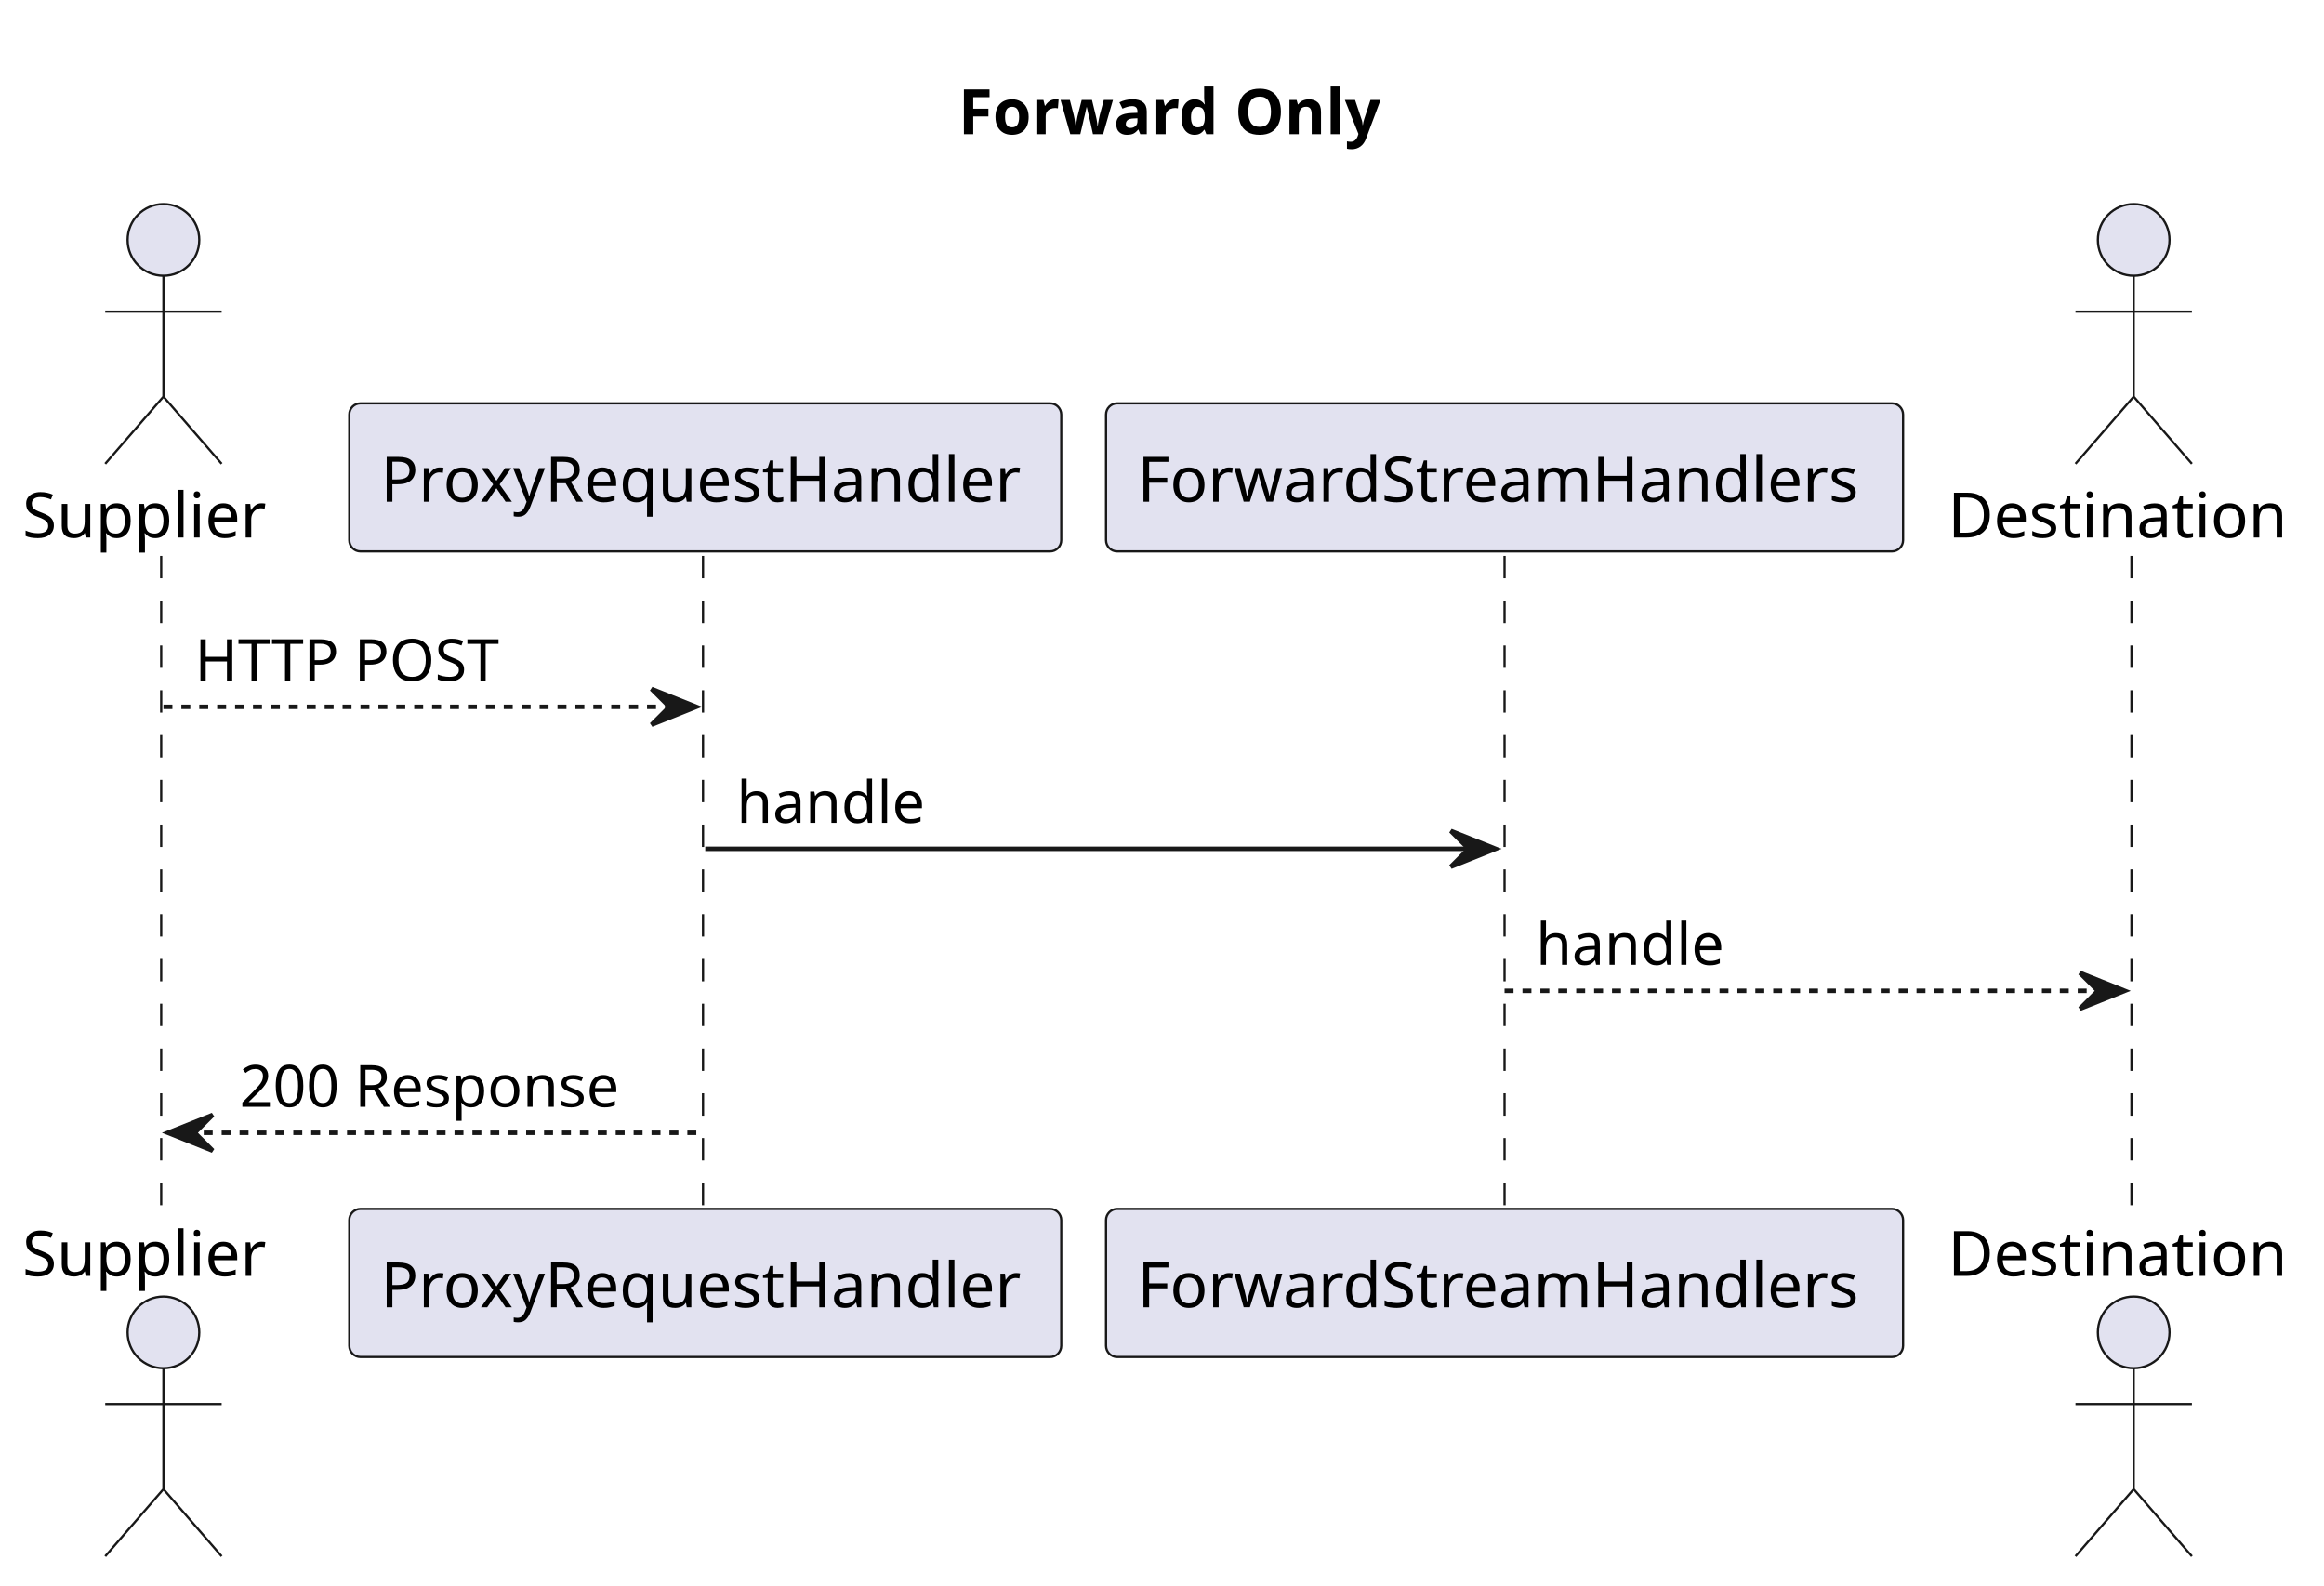
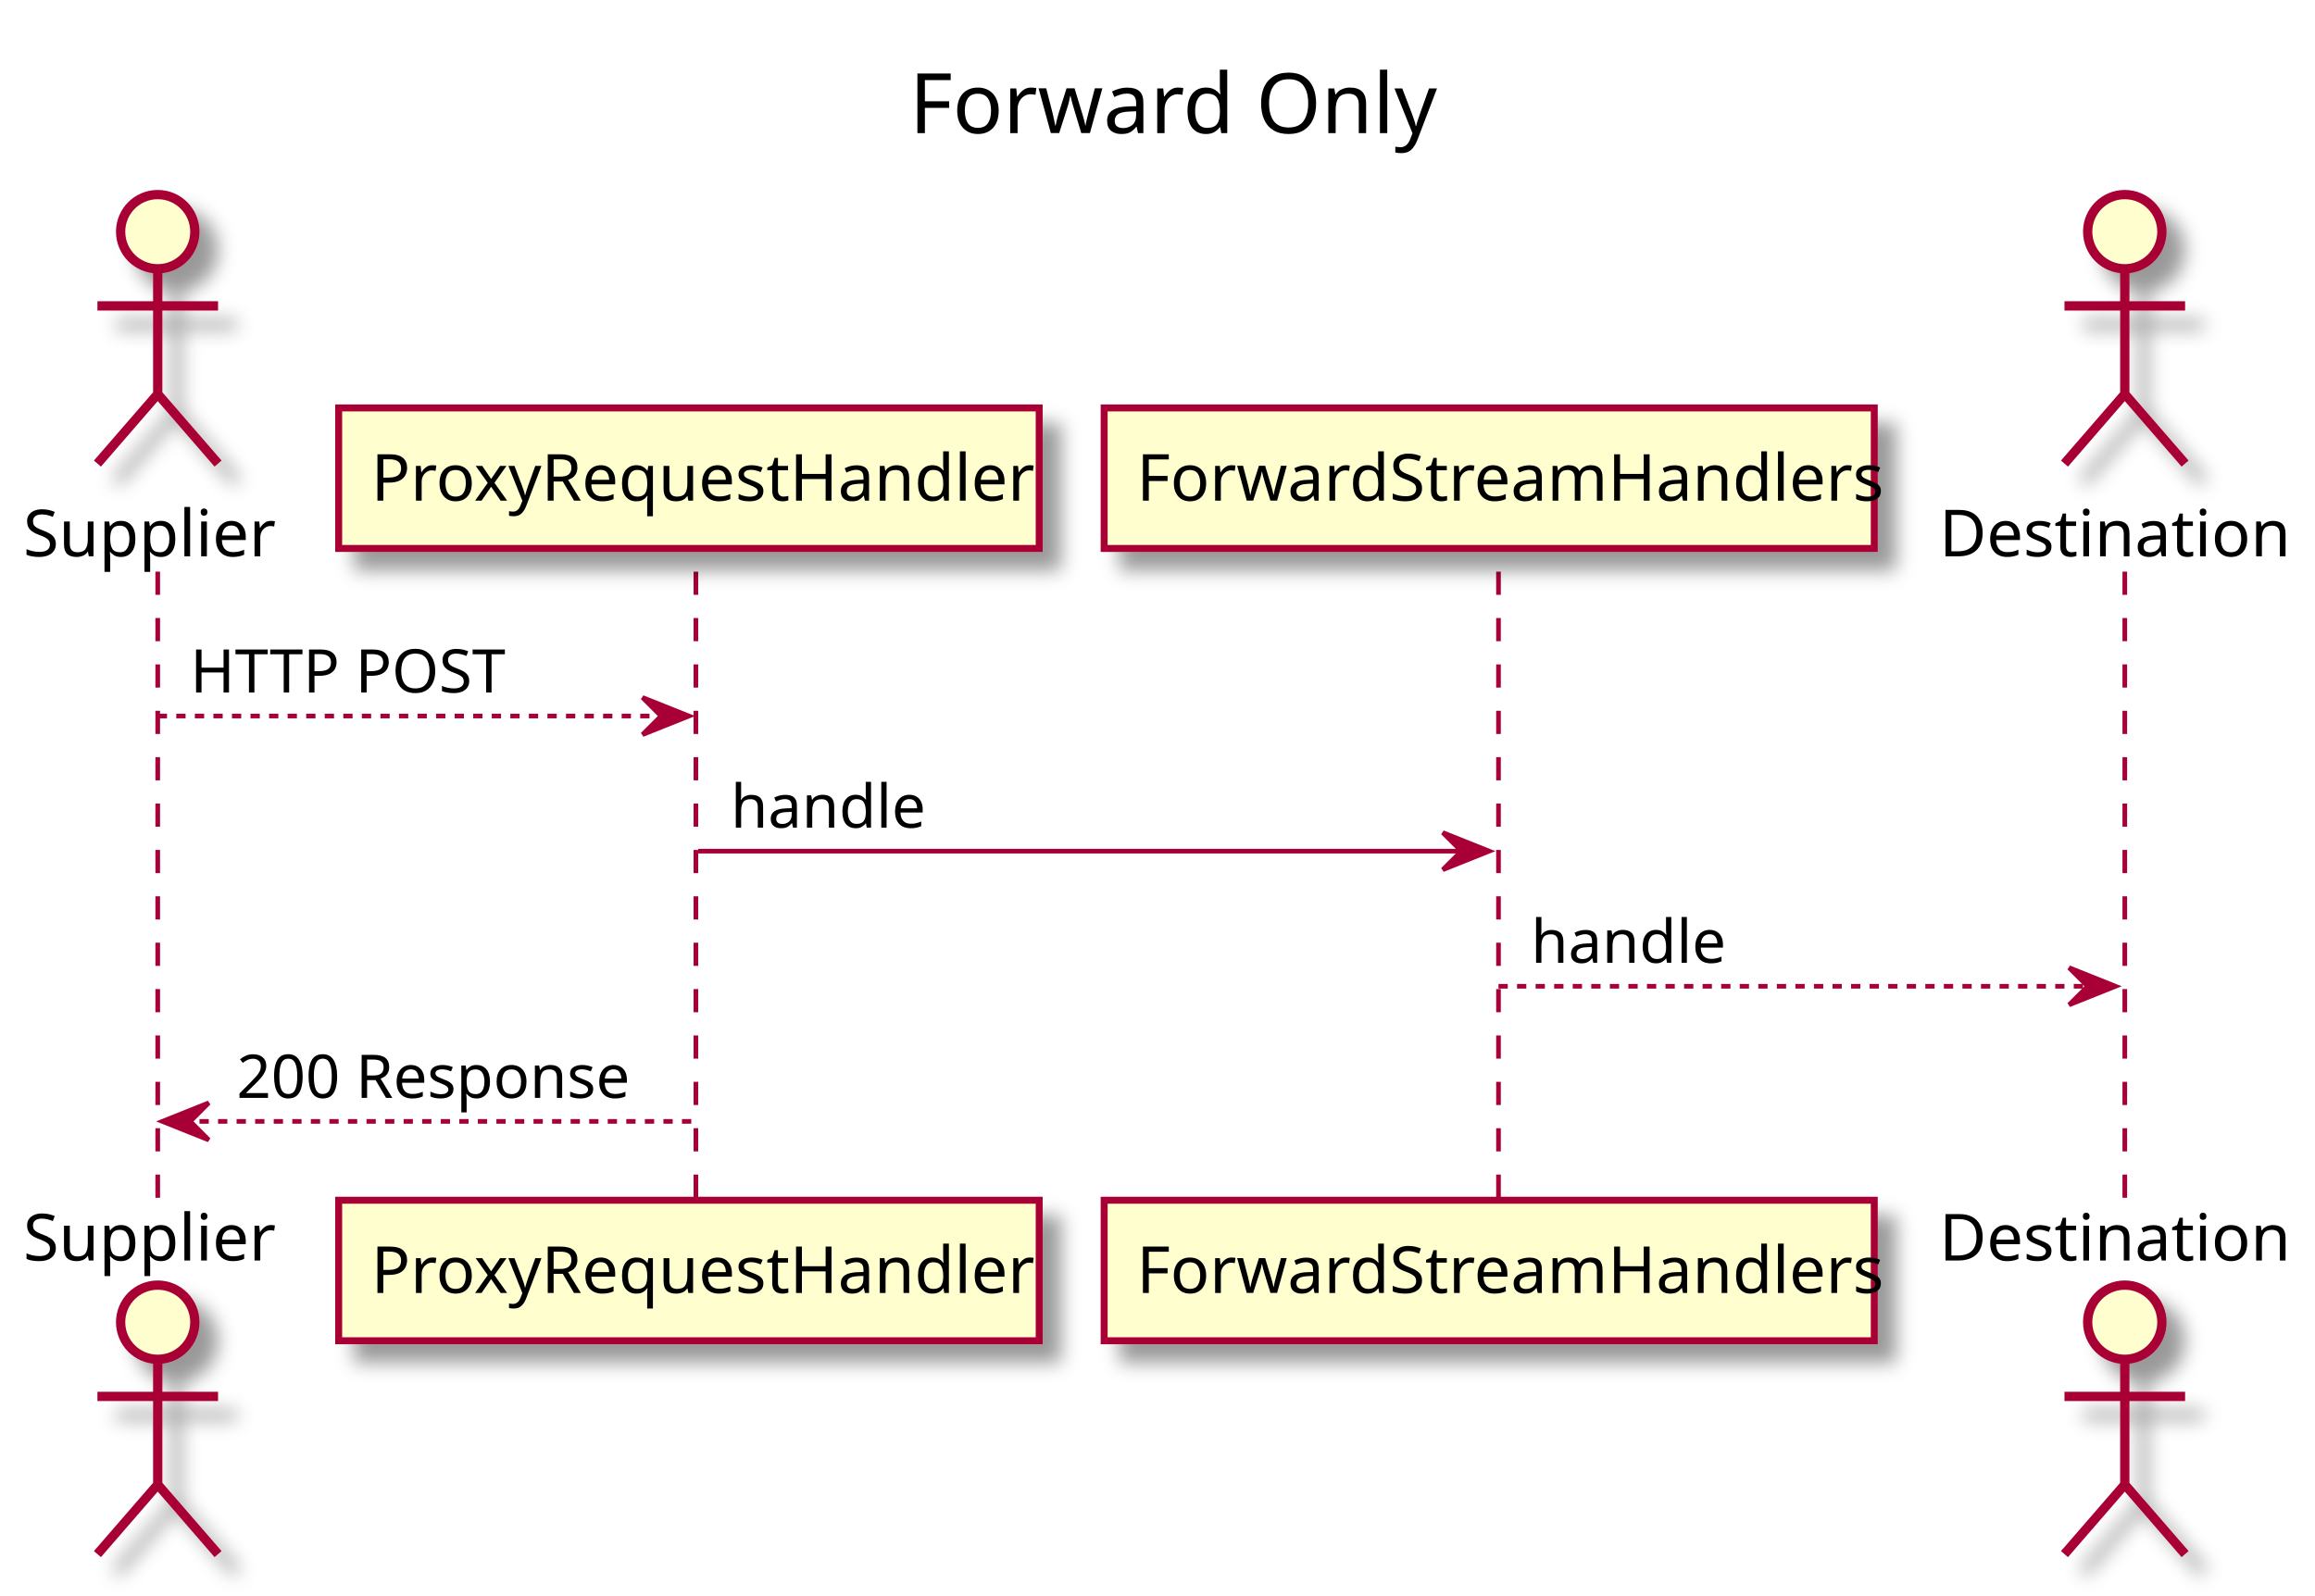
- <svg xmlns="http://www.w3.org/2000/svg" contentStyleType="text/css" height="354px" preserveAspectRatio="none" style="width:519px;height:354px;background:#FFFFFF;" version="1.1" viewBox="0 0 519 354" width="519px" zoomAndPan="magnify">
-   <defs />
+ <svg xmlns="http://www.w3.org/2000/svg" contentScriptType="application/ecmascript" contentStyleType="text/css" height="344px" preserveAspectRatio="none" style="width:499px;height:344px;" version="1.1" viewBox="0 0 499 344" width="499px" zoomAndPan="magnify">
+   <defs>
+     <filter height="300%" id="f1s2w9hyfl3gdl" width="300%" x="-1" y="-1">
+       <feGaussianBlur result="blurOut" stdDeviation="2.0" />
+       <feColorMatrix in="blurOut" result="blurOut2" type="matrix" values="0 0 0 0 0 0 0 0 0 0 0 0 0 0 0 0 0 0 .4 0" />
+       <feOffset dx="4.0" dy="4.0" in="blurOut2" result="blurOut3" />
+       <feBlend in="SourceGraphic" in2="blurOut3" mode="normal" />
+     </filter>
+   </defs>
  <g>
-     <rect height="29.068" style="stroke:#00000000;stroke-width:1.0;fill:none;" width="104" x="209" y="10" />
-     <text fill="#000000" font-family="sans-serif" font-size="14" font-weight="bold" lengthAdjust="spacing" textLength="94" x="214" y="29.966">Forward Only</text>
-     <line style="stroke:#181818;stroke-width:0.5;stroke-dasharray:5.0,5.0;" x1="36" x2="36" y1="124.136" y2="270.96" />
-     <line style="stroke:#181818;stroke-width:0.5;stroke-dasharray:5.0,5.0;" x1="157" x2="157" y1="124.136" y2="270.96" />
-     <line style="stroke:#181818;stroke-width:0.5;stroke-dasharray:5.0,5.0;" x1="336" x2="336" y1="124.136" y2="270.96" />
-     <line style="stroke:#181818;stroke-width:0.5;stroke-dasharray:5.0,5.0;" x1="476" x2="476" y1="124.136" y2="270.96" />
-     <text fill="#000000" font-family="sans-serif" font-size="14" lengthAdjust="spacing" textLength="57" x="5" y="120.034">Supplier</text>
-     <ellipse cx="36.5" cy="53.568" fill="#E2E2F0" rx="8" ry="8" style="stroke:#181818;stroke-width:0.5;" />
-     <path d="M36.5,61.568 L36.5,88.568 M23.5,69.568 L49.5,69.568 M36.5,88.568 L23.5,103.568 M36.5,88.568 L49.5,103.568 " fill="none" style="stroke:#181818;stroke-width:0.5;" />
-     <text fill="#000000" font-family="sans-serif" font-size="14" lengthAdjust="spacing" textLength="57" x="5" y="284.926">Supplier</text>
-     <ellipse cx="36.5" cy="297.528" fill="#E2E2F0" rx="8" ry="8" style="stroke:#181818;stroke-width:0.5;" />
-     <path d="M36.5,305.528 L36.5,332.528 M23.5,313.528 L49.5,313.528 M36.5,332.528 L23.5,347.528 M36.5,332.528 L49.5,347.528 " fill="none" style="stroke:#181818;stroke-width:0.5;" />
-     <rect fill="#E2E2F0" height="33.068" rx="2.5" ry="2.5" style="stroke:#181818;stroke-width:0.5;" width="159" x="78" y="90.068" />
-     <text fill="#000000" font-family="sans-serif" font-size="14" lengthAdjust="spacing" textLength="145" x="85" y="112.034">ProxyRequestHandler</text>
-     <rect fill="#E2E2F0" height="33.068" rx="2.5" ry="2.5" style="stroke:#181818;stroke-width:0.5;" width="159" x="78" y="269.96" />
-     <text fill="#000000" font-family="sans-serif" font-size="14" lengthAdjust="spacing" textLength="145" x="85" y="291.926">ProxyRequestHandler</text>
-     <rect fill="#E2E2F0" height="33.068" rx="2.5" ry="2.5" style="stroke:#181818;stroke-width:0.5;" width="178" x="247" y="90.068" />
-     <text fill="#000000" font-family="sans-serif" font-size="14" lengthAdjust="spacing" textLength="164" x="254" y="112.034">ForwardStreamHandlers</text>
-     <rect fill="#E2E2F0" height="33.068" rx="2.5" ry="2.5" style="stroke:#181818;stroke-width:0.5;" width="178" x="247" y="269.96" />
-     <text fill="#000000" font-family="sans-serif" font-size="14" lengthAdjust="spacing" textLength="164" x="254" y="291.926">ForwardStreamHandlers</text>
-     <text fill="#000000" font-family="sans-serif" font-size="14" lengthAdjust="spacing" textLength="77" x="435" y="120.034">Destination</text>
-     <ellipse cx="476.5" cy="53.568" fill="#E2E2F0" rx="8" ry="8" style="stroke:#181818;stroke-width:0.5;" />
-     <path d="M476.5,61.568 L476.5,88.568 M463.5,69.568 L489.5,69.568 M476.5,88.568 L463.5,103.568 M476.5,88.568 L489.5,103.568 " fill="none" style="stroke:#181818;stroke-width:0.5;" />
-     <text fill="#000000" font-family="sans-serif" font-size="14" lengthAdjust="spacing" textLength="77" x="435" y="284.926">Destination</text>
-     <ellipse cx="476.5" cy="297.528" fill="#E2E2F0" rx="8" ry="8" style="stroke:#181818;stroke-width:0.5;" />
-     <path d="M476.5,305.528 L476.5,332.528 M463.5,313.528 L489.5,313.528 M476.5,332.528 L463.5,347.528 M476.5,332.528 L489.5,347.528 " fill="none" style="stroke:#181818;stroke-width:0.5;" />
-     <polygon fill="#181818" points="145.5,153.842,155.5,157.842,145.5,161.842,149.5,157.842" style="stroke:#181818;stroke-width:1.0;" />
-     <line style="stroke:#181818;stroke-width:1.0;stroke-dasharray:2.0,2.0;" x1="36.5" x2="151.5" y1="157.842" y2="157.842" />
-     <text fill="#000000" font-family="sans-serif" font-size="13" lengthAdjust="spacing" textLength="67" x="43.5" y="152.033">HTTP POST</text>
-     <polygon fill="#181818" points="324,185.548,334,189.548,324,193.548,328,189.548" style="stroke:#181818;stroke-width:1.0;" />
-     <line style="stroke:#181818;stroke-width:1.0;" x1="157.5" x2="330" y1="189.548" y2="189.548" />
-     <text fill="#000000" font-family="sans-serif" font-size="13" lengthAdjust="spacing" textLength="41" x="164.5" y="183.739">handle</text>
-     <polygon fill="#181818" points="464.5,217.254,474.5,221.254,464.5,225.254,468.5,221.254" style="stroke:#181818;stroke-width:1.0;" />
-     <line style="stroke:#181818;stroke-width:1.0;stroke-dasharray:2.0,2.0;" x1="336" x2="470.5" y1="221.254" y2="221.254" />
-     <text fill="#000000" font-family="sans-serif" font-size="13" lengthAdjust="spacing" textLength="41" x="343" y="215.445">handle</text>
-     <polygon fill="#181818" points="47.5,248.96,37.5,252.96,47.5,256.96,43.5,252.96" style="stroke:#181818;stroke-width:1.0;" />
-     <line style="stroke:#181818;stroke-width:1.0;stroke-dasharray:2.0,2.0;" x1="41.5" x2="156.5" y1="252.96" y2="252.96" />
-     <text fill="#000000" font-family="sans-serif" font-size="13" lengthAdjust="spacing" textLength="82" x="53.5" y="247.151">200 Response</text>
+     <text fill="#000000" font-family="sans-serif" font-size="18" lengthAdjust="spacing" textLength="111" x="196" y="28.708">Forward Only</text>
+     <line style="stroke:#A80036;stroke-width:1.0;stroke-dasharray:5.0,5.0;" x1="34" x2="34" y1="123.25" y2="259.781" />
+     <line style="stroke:#A80036;stroke-width:1.0;stroke-dasharray:5.0,5.0;" x1="150" x2="150" y1="123.25" y2="259.781" />
+     <line style="stroke:#A80036;stroke-width:1.0;stroke-dasharray:5.0,5.0;" x1="323" x2="323" y1="123.25" y2="259.781" />
+     <line style="stroke:#A80036;stroke-width:1.0;stroke-dasharray:5.0,5.0;" x1="458" x2="458" y1="123.25" y2="259.781" />
+     <text fill="#000000" font-family="sans-serif" font-size="14" lengthAdjust="spacing" textLength="52" x="5" y="119.948">Supplier</text>
+     <ellipse cx="34" cy="49.953" fill="#FEFECE" filter="url(#f1s2w9hyfl3gdl)" rx="8" ry="8" style="stroke:#A80036;stroke-width:2.0;" />
+     <path d="M34,57.953 L34,84.953 M21,65.953 L47,65.953 M34,84.953 L21,99.953 M34,84.953 L47,99.953 " fill="none" filter="url(#f1s2w9hyfl3gdl)" style="stroke:#A80036;stroke-width:2.0;" />
+     <text fill="#000000" font-family="sans-serif" font-size="14" lengthAdjust="spacing" textLength="52" x="5" y="271.776">Supplier</text>
+     <ellipse cx="34" cy="285.078" fill="#FEFECE" filter="url(#f1s2w9hyfl3gdl)" rx="8" ry="8" style="stroke:#A80036;stroke-width:2.0;" />
+     <path d="M34,293.078 L34,320.078 M21,301.078 L47,301.078 M34,320.078 L21,335.078 M34,320.078 L47,335.078 " fill="none" filter="url(#f1s2w9hyfl3gdl)" style="stroke:#A80036;stroke-width:2.0;" />
+     <rect fill="#FEFECE" filter="url(#f1s2w9hyfl3gdl)" height="30.297" style="stroke:#A80036;stroke-width:1.5;" width="151" x="73" y="87.953" />
+     <text fill="#000000" font-family="sans-serif" font-size="14" lengthAdjust="spacing" textLength="137" x="80" y="107.948">ProxyRequestHandler</text>
+     <rect fill="#FEFECE" filter="url(#f1s2w9hyfl3gdl)" height="30.297" style="stroke:#A80036;stroke-width:1.5;" width="151" x="73" y="258.781" />
+     <text fill="#000000" font-family="sans-serif" font-size="14" lengthAdjust="spacing" textLength="137" x="80" y="278.776">ProxyRequestHandler</text>
+     <rect fill="#FEFECE" filter="url(#f1s2w9hyfl3gdl)" height="30.297" style="stroke:#A80036;stroke-width:1.5;" width="166" x="238" y="87.953" />
+     <text fill="#000000" font-family="sans-serif" font-size="14" lengthAdjust="spacing" textLength="152" x="245" y="107.948">ForwardStreamHandlers</text>
+     <rect fill="#FEFECE" filter="url(#f1s2w9hyfl3gdl)" height="30.297" style="stroke:#A80036;stroke-width:1.5;" width="166" x="238" y="258.781" />
+     <text fill="#000000" font-family="sans-serif" font-size="14" lengthAdjust="spacing" textLength="152" x="245" y="278.776">ForwardStreamHandlers</text>
+     <text fill="#000000" font-family="sans-serif" font-size="14" lengthAdjust="spacing" textLength="74" x="418" y="119.948">Destination</text>
+     <ellipse cx="458" cy="49.953" fill="#FEFECE" filter="url(#f1s2w9hyfl3gdl)" rx="8" ry="8" style="stroke:#A80036;stroke-width:2.0;" />
+     <path d="M458,57.953 L458,84.953 M445,65.953 L471,65.953 M458,84.953 L445,99.953 M458,84.953 L471,99.953 " fill="none" filter="url(#f1s2w9hyfl3gdl)" style="stroke:#A80036;stroke-width:2.0;" />
+     <text fill="#000000" font-family="sans-serif" font-size="14" lengthAdjust="spacing" textLength="74" x="418" y="271.776">Destination</text>
+     <ellipse cx="458" cy="285.078" fill="#FEFECE" filter="url(#f1s2w9hyfl3gdl)" rx="8" ry="8" style="stroke:#A80036;stroke-width:2.0;" />
+     <path d="M458,293.078 L458,320.078 M445,301.078 L471,301.078 M458,320.078 L445,335.078 M458,320.078 L471,335.078 " fill="none" filter="url(#f1s2w9hyfl3gdl)" style="stroke:#A80036;stroke-width:2.0;" />
+     <polygon fill="#A80036" points="138.5,150.383,148.5,154.383,138.5,158.383,142.5,154.383" style="stroke:#A80036;stroke-width:1.0;" />
+     <line style="stroke:#A80036;stroke-width:1.0;stroke-dasharray:2.0,2.0;" x1="34" x2="144.5" y1="154.383" y2="154.383" />
+     <text fill="#000000" font-family="sans-serif" font-size="13" lengthAdjust="spacing" textLength="64" x="41" y="149.317">HTTP POST</text>
+     <polygon fill="#A80036" points="311,179.516,321,183.516,311,187.516,315,183.516" style="stroke:#A80036;stroke-width:1.0;" />
+     <line style="stroke:#A80036;stroke-width:1.0;" x1="150.5" x2="317" y1="183.516" y2="183.516" />
+     <text fill="#000000" font-family="sans-serif" font-size="13" lengthAdjust="spacing" textLength="41" x="157.5" y="178.45">handle</text>
+     <polygon fill="#A80036" points="446,208.648,456,212.648,446,216.648,450,212.648" style="stroke:#A80036;stroke-width:1.0;" />
+     <line style="stroke:#A80036;stroke-width:1.0;stroke-dasharray:2.0,2.0;" x1="323" x2="452" y1="212.648" y2="212.648" />
+     <text fill="#000000" font-family="sans-serif" font-size="13" lengthAdjust="spacing" textLength="41" x="330" y="207.583">handle</text>
+     <polygon fill="#A80036" points="45,237.781,35,241.781,45,245.781,41,241.781" style="stroke:#A80036;stroke-width:1.0;" />
+     <line style="stroke:#A80036;stroke-width:1.0;stroke-dasharray:2.0,2.0;" x1="39" x2="149.5" y1="241.781" y2="241.781" />
+     <text fill="#000000" font-family="sans-serif" font-size="13" lengthAdjust="spacing" textLength="82" x="51" y="236.715">200 Response</text>
  </g>
</svg>
